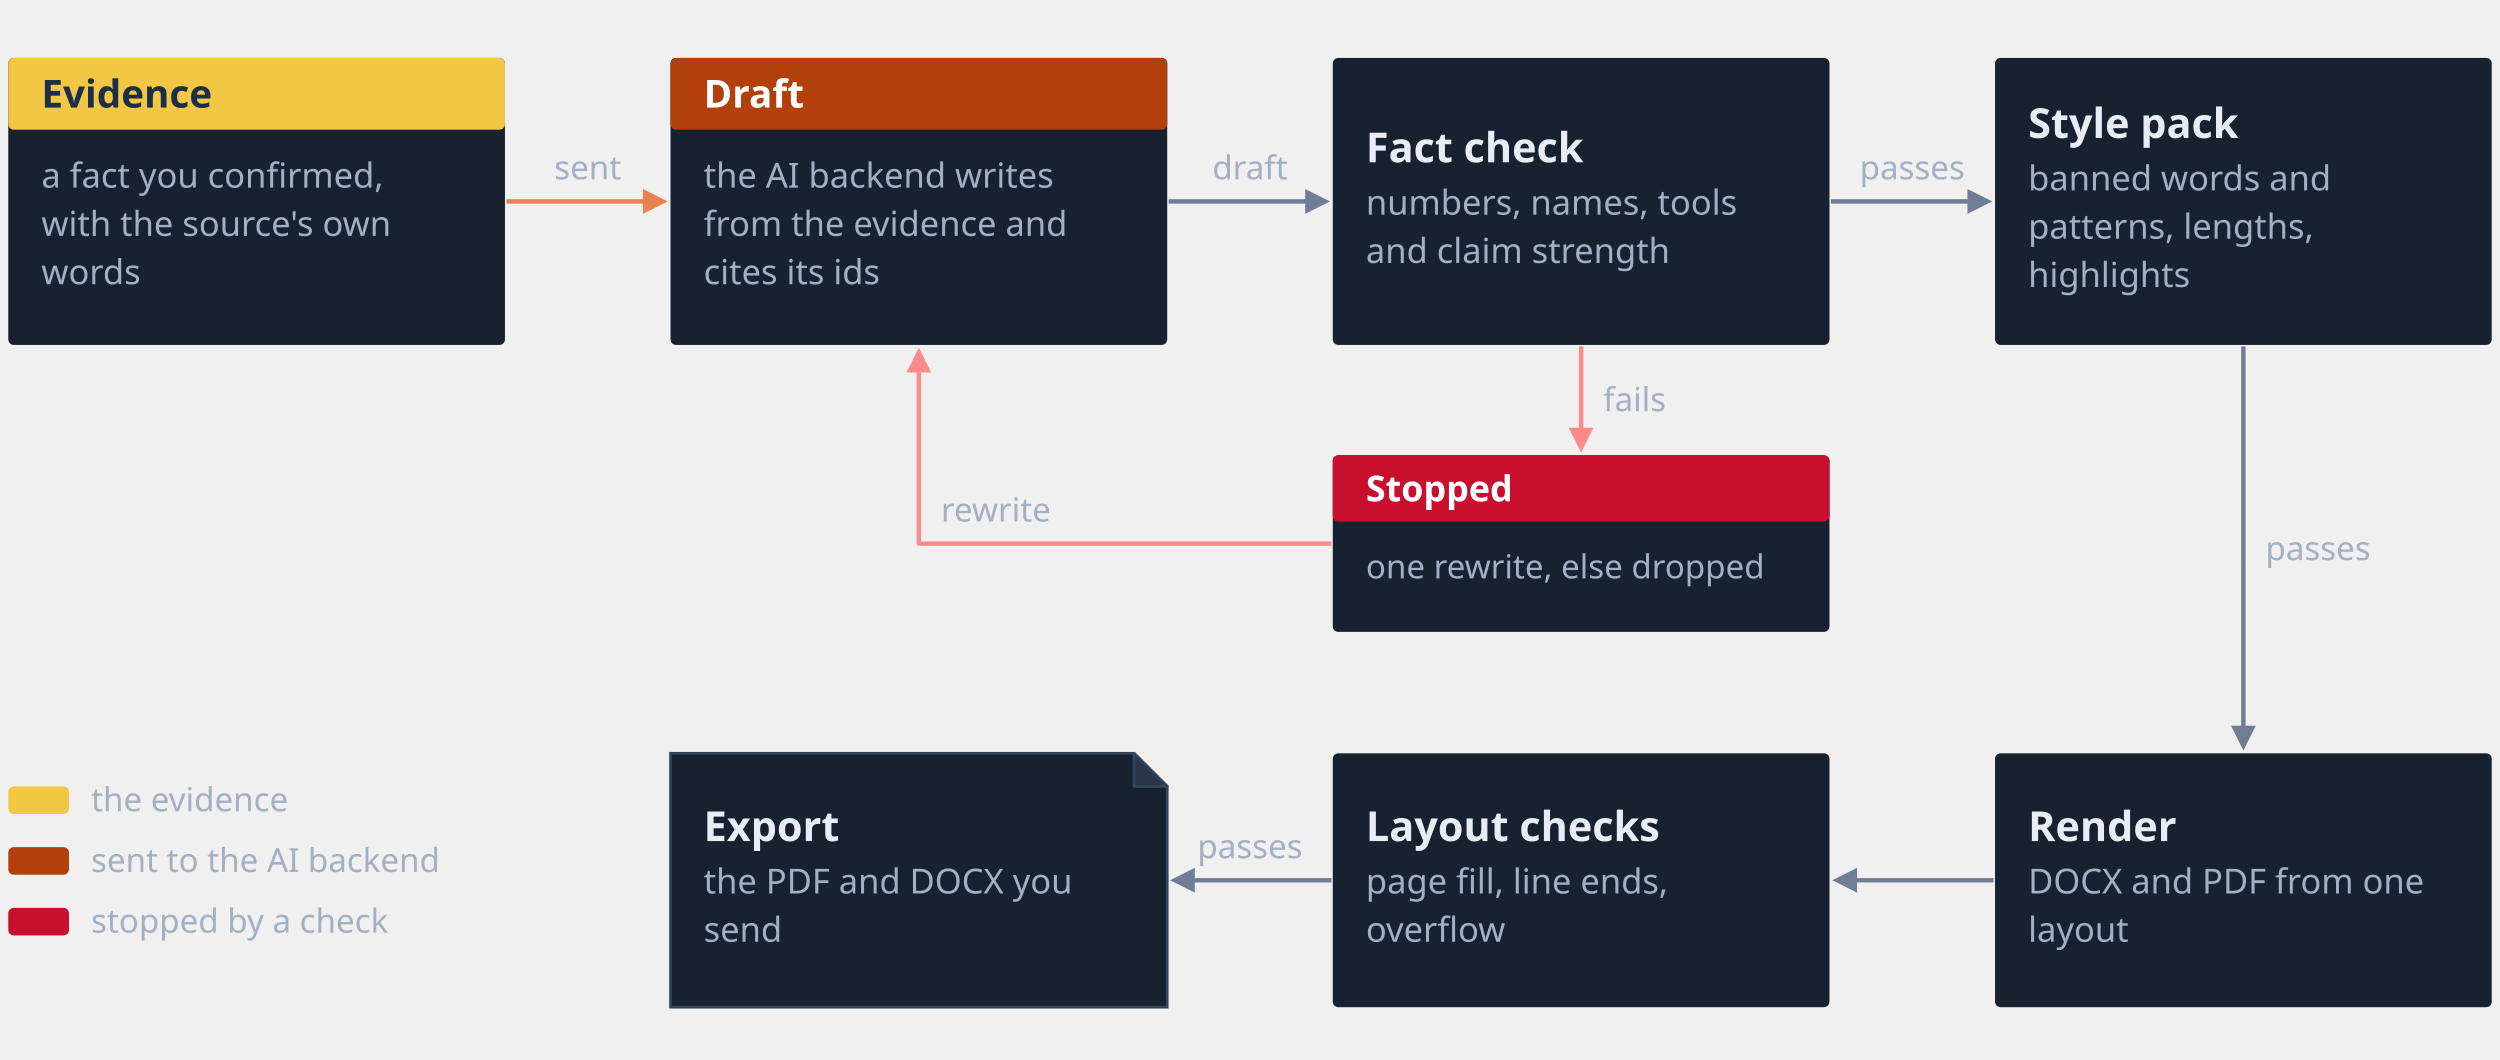
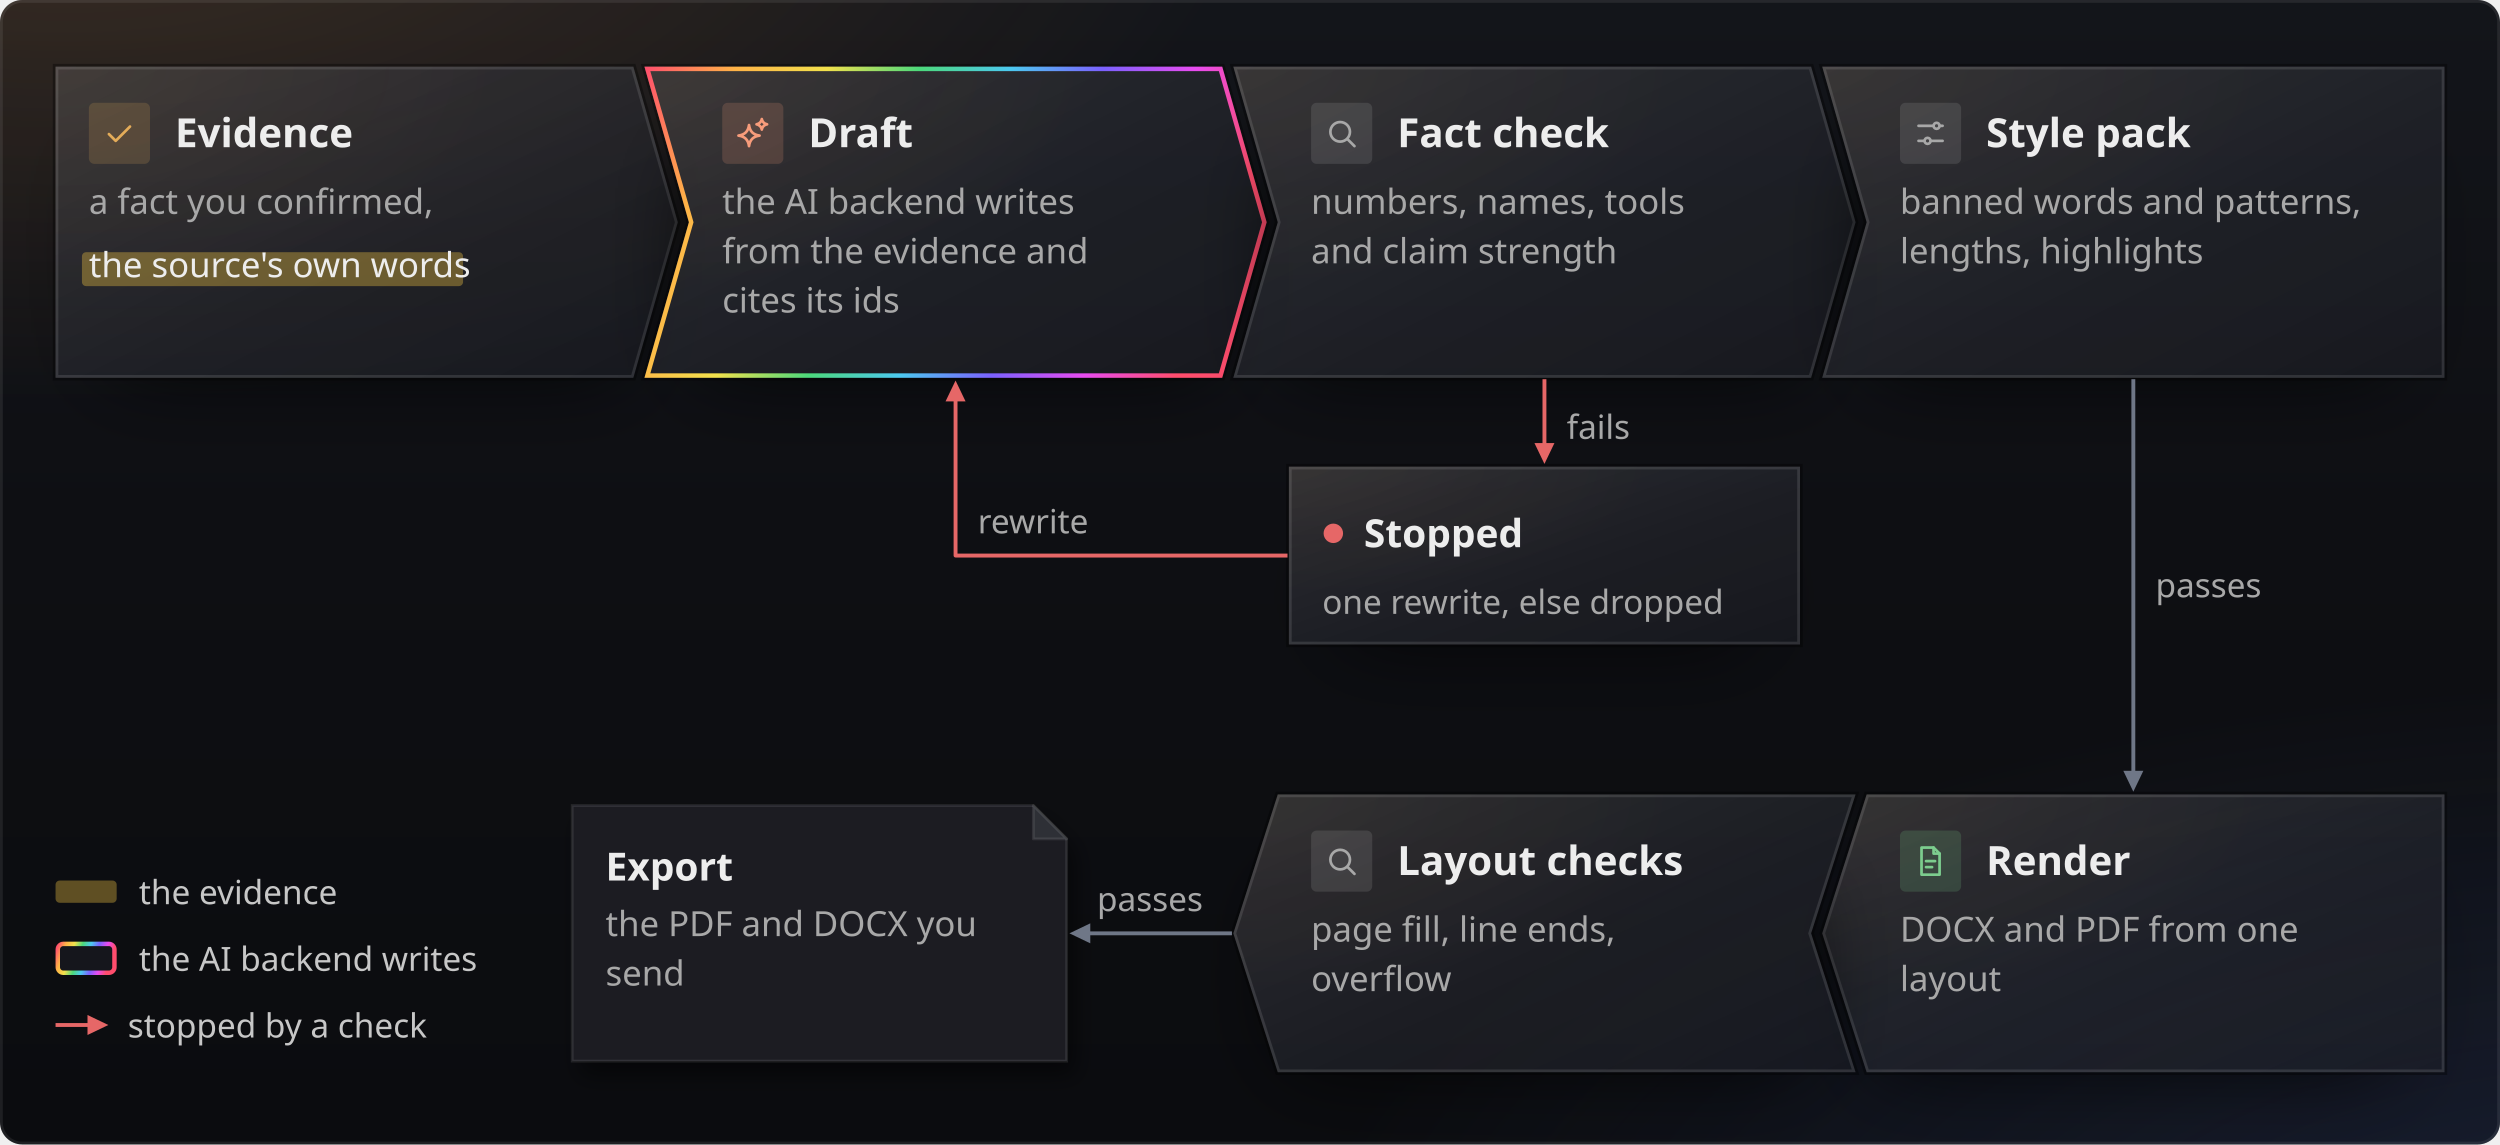
- <svg xmlns="http://www.w3.org/2000/svg" viewBox="-3 -3 906 384" width="906" height="384" font-family="Pretendard, -apple-system, BlinkMacSystemFont, 'Segoe UI', 'Noto Sans', Helvetica, Arial, sans-serif" role="img" aria-label="How one sentence is made. A fact you confirmed carries the source's own words. The AI backend drafts the sentence from that evidence and cites its ids. The fact check holds every number, name, tool and claim against the evidence: a sentence that fails is stopped, rewritten once from the same evidence, and dropped if it still fails. The style pack checks the wording. The page is typeset, the layout is checked, and then it can be exported">
-   <rect x="0.0" y="18.0" width="180.0" height="104.0" rx="2" fill="#18212f" />
-   <rect x="0.0" y="18.0" width="180.0" height="26.0" rx="2" fill="#f2c744" />
-   <text x="12.0" y="36.0" font-size="14" font-weight="600" fill="#1b2e4b" data-box="12.0,168.0">Evidence</text>
-   <text x="12.0" y="65.0" font-size="12.5" fill="#a3afc2" data-box="12.0,168.0">a fact you confirmed,</text>
-   <text x="12.0" y="82.5" font-size="12.5" fill="#a3afc2" data-box="12.0,168.0">with the source's own</text>
-   <text x="12.0" y="100.0" font-size="12.5" fill="#a3afc2" data-box="12.0,168.0">words</text>
-   <rect x="240.0" y="18.0" width="180.0" height="104.0" rx="2" fill="#18212f" />
-   <rect x="240.0" y="18.0" width="180.0" height="26.0" rx="2" fill="#b3400a" />
-   <text x="252.0" y="36.0" font-size="14" font-weight="600" fill="#ffffff" data-box="252.0,408.0">Draft</text>
-   <text x="252.0" y="65.0" font-size="12.5" fill="#a3afc2" data-box="252.0,408.0">the AI backend writes</text>
-   <text x="252.0" y="82.5" font-size="12.5" fill="#a3afc2" data-box="252.0,408.0">from the evidence and</text>
-   <text x="252.0" y="100.0" font-size="12.5" fill="#a3afc2" data-box="252.0,408.0">cites its ids</text>
-   <rect x="480.0" y="18.0" width="180.0" height="104.0" rx="2" fill="#18212f" />
-   <text x="492.0" y="55.8" font-size="15" font-weight="600" fill="#e8edf5" data-box="492.0,648.0">Fact check</text>
-   <text x="492.0" y="74.8" font-size="12.5" fill="#a3afc2" data-box="492.0,648.0">numbers, names, tools</text>
-   <text x="492.0" y="92.3" font-size="12.5" fill="#a3afc2" data-box="492.0,648.0">and claim strength</text>
-   <rect x="720.0" y="18.0" width="180.0" height="104.0" rx="2" fill="#18212f" />
-   <text x="732.0" y="47.0" font-size="15" font-weight="600" fill="#e8edf5" data-box="732.0,888.0">Style pack</text>
-   <text x="732.0" y="66.0" font-size="12.5" fill="#a3afc2" data-box="732.0,888.0">banned words and</text>
-   <text x="732.0" y="83.5" font-size="12.5" fill="#a3afc2" data-box="732.0,888.0">patterns, lengths,</text>
-   <text x="732.0" y="101.0" font-size="12.5" fill="#a3afc2" data-box="732.0,888.0">highlights</text>
-   <rect x="480.0" y="162.0" width="180.0" height="64.0" rx="2" fill="#18212f" />
-   <rect x="480.0" y="162.0" width="180.0" height="24.0" rx="2" fill="#c8102e" />
-   <text x="492.0" y="178.7" font-size="13" font-weight="600" fill="#ffffff" data-box="492.0,648.0">Stopped</text>
-   <text x="492.0" y="206.6" font-size="12" fill="#a3afc2" data-box="492.0,648.0">one rewrite, else dropped</text>
-   <rect x="720.0" y="270.0" width="180.0" height="92.0" rx="2" fill="#18212f" />
-   <text x="732.0" y="301.8" font-size="15" font-weight="600" fill="#e8edf5" data-box="732.0,888.0">Render</text>
-   <text x="732.0" y="320.8" font-size="12.5" fill="#a3afc2" data-box="732.0,888.0">DOCX and PDF from one</text>
-   <text x="732.0" y="338.3" font-size="12.5" fill="#a3afc2" data-box="732.0,888.0">layout</text>
-   <rect x="480.0" y="270.0" width="180.0" height="92.0" rx="2" fill="#18212f" />
-   <text x="492.0" y="301.8" font-size="15" font-weight="600" fill="#e8edf5" data-box="492.0,648.0">Layout checks</text>
-   <text x="492.0" y="320.8" font-size="12.5" fill="#a3afc2" data-box="492.0,648.0">page fill, line ends,</text>
-   <text x="492.0" y="338.3" font-size="12.5" fill="#a3afc2" data-box="492.0,648.0">overflow</text>
-   <path d="M240.0,270.0 H408.0 L420.0,282.0 V362.0 H240.0 Z" fill="#18212f" stroke="#34435c" stroke-width="1" />
-   <path d="M408.0,270.0 V282.0 H420.0 Z" fill="#2a3547" stroke="#34435c" stroke-width="1" stroke-linejoin="round" />
-   <text x="252.0" y="301.8" font-size="15" font-weight="600" fill="#e8edf5" data-box="252.0,406.0">Export</text>
-   <text x="252.0" y="320.8" font-size="12.5" fill="#a3afc2" data-box="252.0,406.0">the PDF and DOCX you</text>
-   <text x="252.0" y="338.3" font-size="12.5" fill="#a3afc2" data-box="252.0,406.0">send</text>
-   <path d="M180.5,70.0 L231.5,70.0" fill="none" stroke="#e8834f" stroke-width="1.6" stroke-linejoin="round" />
-   <path d="M239.0,70.0 L230.0,74.5 L230.0,65.5 Z" fill="#e8834f" />
-   <text x="210.0" y="62.0" font-size="12" fill="#a3afc2" text-anchor="middle" data-box="183.0,237.0">sent</text>
-   <path d="M420.5,70.0 L471.5,70.0" fill="none" stroke="#6f7d95" stroke-width="1.6" stroke-linejoin="round" />
-   <path d="M479.0,70.0 L470.0,74.5 L470.0,65.5 Z" fill="#6f7d95" />
-   <text x="450.0" y="62.0" font-size="12" fill="#a3afc2" text-anchor="middle" data-box="423.0,477.0">draft</text>
-   <path d="M660.5,70.0 L711.5,70.0" fill="none" stroke="#6f7d95" stroke-width="1.6" stroke-linejoin="round" />
-   <path d="M719.0,70.0 L710.0,74.5 L710.0,65.5 Z" fill="#6f7d95" />
-   <text x="690.0" y="62.0" font-size="12" fill="#a3afc2" text-anchor="middle" data-box="663.0,717.0">passes</text>
-   <path d="M810.0,122.5 L810.0,261.5" fill="none" stroke="#6f7d95" stroke-width="1.6" stroke-linejoin="round" />
-   <path d="M810.0,269.0 L805.5,260.0 L814.5,260.0 Z" fill="#6f7d95" />
-   <text x="818.0" y="200.0" font-size="12" fill="#a3afc2" data-box="818.0,900.0">passes</text>
-   <path d="M719.5,316.0 L668.5,316.0" fill="none" stroke="#6f7d95" stroke-width="1.6" stroke-linejoin="round" />
-   <path d="M661.0,316.0 L670.0,311.5 L670.0,320.5 Z" fill="#6f7d95" />
-   <path d="M479.5,316.0 L428.5,316.0" fill="none" stroke="#6f7d95" stroke-width="1.6" stroke-linejoin="round" />
-   <path d="M421.0,316.0 L430.0,311.5 L430.0,320.5 Z" fill="#6f7d95" />
-   <text x="450.0" y="308.0" font-size="12" fill="#a3afc2" text-anchor="middle" data-box="423.0,477.0">passes</text>
-   <path d="M570.0,122.5 L570.0,153.5" fill="none" stroke="#ff8a8a" stroke-width="1.6" stroke-linejoin="round" />
-   <path d="M570.0,161.0 L565.5,152.0 L574.5,152.0 Z" fill="#ff8a8a" />
-   <text x="578.0" y="146.0" font-size="12" fill="#a3afc2" data-box="578.0,660.0">fails</text>
-   <path d="M479.5,194.0 L330.0,194.0 L330.0,130.5" fill="none" stroke="#ff8a8a" stroke-width="1.6" stroke-linejoin="round" />
-   <path d="M330.0,123.0 L334.5,132.0 L325.5,132.0 Z" fill="#ff8a8a" />
-   <text x="338.0" y="186.0" font-size="12" fill="#a3afc2" data-box="338.0,476.0">rewrite</text>
-   <rect x="0.0" y="282.0" width="22.0" height="10.0" rx="2" fill="#f2c744" />
-   <text x="30.0" y="291.0" font-size="12" fill="#a3afc2" data-box="30.0,200.0">the evidence</text>
-   <rect x="0.0" y="304.0" width="22.0" height="10.0" rx="2" fill="#b3400a" />
-   <text x="30.0" y="313.0" font-size="12" fill="#a3afc2" data-box="30.0,200.0">sent to the AI backend</text>
-   <rect x="0.0" y="326.0" width="22.0" height="10.0" rx="2" fill="#c8102e" />
-   <text x="30.0" y="335.0" font-size="12" fill="#a3afc2" data-box="30.0,200.0">stopped by a check</text>
+ <svg xmlns="http://www.w3.org/2000/svg" viewBox="0 0 900 412" width="900" height="412" font-family="Pretendard, -apple-system, BlinkMacSystemFont, 'Segoe UI', 'Noto Sans', Helvetica, Arial, sans-serif" role="img" aria-label="How one sentence is made. A fact you confirmed carries the source's own words. The AI backend drafts the sentence from that evidence and cites its ids. The fact check holds every number, name, tool and claim against the evidence: a sentence that fails is stopped, rewritten once from the same evidence, and dropped if it still fails. The style pack checks the wording. The page is typeset, the layout is checked, and then it can be exported">
+   <defs>
+     <linearGradient id="desk" x1="0" y1="0" x2="0" y2="1">
+       <stop offset="0" stop-color="#13151a" />
+       <stop offset=".46" stop-color="#0e0f13" />
+       <stop offset="1" stop-color="#0b0c0f" />
+     </linearGradient>
+     <radialGradient id="lamp" cx=".03" cy="-.12" r=".74">
+       <stop offset="0" stop-color="#ffa854" stop-opacity="0.17" />
+       <stop offset=".64" stop-color="#ffa854" stop-opacity="0" />
+     </radialGradient>
+     <radialGradient id="shade" cx="1.06" cy="1.14" r=".88">
+       <stop offset="0" stop-color="#4e6cbc" stop-opacity="0.22" />
+       <stop offset=".62" stop-color="#4e6cbc" stop-opacity="0" />
+     </radialGradient>
+     <linearGradient id="sheen" x1="0" y1="0" x2="1" y2="1">
+       <stop offset="0" stop-color="#ffffff" stop-opacity="0.09" />
+       <stop offset=".55" stop-color="#ffffff" stop-opacity="0.03" />
+       <stop offset="1" stop-color="#ffffff" stop-opacity="0" />
+     </linearGradient>
+     <radialGradient id="lampbox" cx="0" cy="0" r="1.3">
+       <stop offset="0" stop-color="#ffb056" stop-opacity="0.055" />
+       <stop offset=".55" stop-color="#ffb056" stop-opacity="0" />
+     </radialGradient>
+     <linearGradient id="rainbow" x1="0" y1="0" x2="1" y2=".18">
+       <stop offset="0.000" stop-color="#ff4d6d" />
+       <stop offset="0.143" stop-color="#ffb347" />
+       <stop offset="0.286" stop-color="#f2e14c" />
+       <stop offset="0.429" stop-color="#4cd97b" />
+       <stop offset="0.571" stop-color="#4cc9f0" />
+       <stop offset="0.714" stop-color="#7b61ff" />
+       <stop offset="0.857" stop-color="#e84cf0" />
+       <stop offset="1.000" stop-color="#ff4d6d" />
+     </linearGradient>
+     <filter id="soft" filterUnits="userSpaceOnUse" x="0" y="0" width="900" height="412">
+       <feGaussianBlur stdDeviation="16" />
+     </filter>
+     <filter id="sheet" x="-20%" y="-20%" width="150%" height="170%">
+       <feGaussianBlur in="SourceAlpha" stdDeviation="4" />
+       <feOffset dx="3" dy="5" result="b" />
+       <feFlood flood-color="#000000" flood-opacity="0.5" />
+       <feComposite in2="b" operator="in" />
+       <feMerge>
+         <feMergeNode />
+         <feMergeNode in="SourceGraphic" />
+       </feMerge>
+     </filter>
+     <clipPath id="o1">
+       <path clip-rule="evenodd" d="M-40,-40 H940 V452 H-40 Z M20.0,24.0 H228.0 L244.0,80.0 L228.0,136.0 H20.0 Z" />
+     </clipPath>
+     <clipPath id="i1">
+       <path d="M20.0,24.0 H228.0 L244.0,80.0 L228.0,136.0 H20.0 Z" />
+     </clipPath>
+     <clipPath id="o2">
+       <path clip-rule="evenodd" d="M-40,-40 H940 V452 H-40 Z M232.0,24.0 H440.0 L456.0,80.0 L440.0,136.0 H232.0 L248.0,80.0 Z" />
+     </clipPath>
+     <clipPath id="i2">
+       <path d="M232.0,24.0 H440.0 L456.0,80.0 L440.0,136.0 H232.0 L248.0,80.0 Z" />
+     </clipPath>
+     <clipPath id="o3">
+       <path clip-rule="evenodd" d="M-40,-40 H940 V452 H-40 Z M444.0,24.0 H652.0 L668.0,80.0 L652.0,136.0 H444.0 L460.0,80.0 Z" />
+     </clipPath>
+     <clipPath id="i3">
+       <path d="M444.0,24.0 H652.0 L668.0,80.0 L652.0,136.0 H444.0 L460.0,80.0 Z" />
+     </clipPath>
+     <clipPath id="o4">
+       <path clip-rule="evenodd" d="M-40,-40 H940 V452 H-40 Z M656.0,24.0 H880.0 V136.0 H656.0 L672.0,80.0 Z" />
+     </clipPath>
+     <clipPath id="i4">
+       <path d="M656.0,24.0 H880.0 V136.0 H656.0 L672.0,80.0 Z" />
+     </clipPath>
+     <clipPath id="o5">
+       <path clip-rule="evenodd" d="M-40,-40 H940 V452 H-40 Z M672.0,286.0 H880.0 V386.0 H672.0 L656.0,336.0 Z" />
+     </clipPath>
+     <clipPath id="i5">
+       <path d="M672.0,286.0 H880.0 V386.0 H672.0 L656.0,336.0 Z" />
+     </clipPath>
+     <clipPath id="o6">
+       <path clip-rule="evenodd" d="M-40,-40 H940 V452 H-40 Z M460.0,286.0 H668.0 L652.0,336.0 L668.0,386.0 H460.0 L444.0,336.0 Z" />
+     </clipPath>
+     <clipPath id="i6">
+       <path d="M460.0,286.0 H668.0 L652.0,336.0 L668.0,386.0 H460.0 L444.0,336.0 Z" />
+     </clipPath>
+     <clipPath id="o7">
+       <path clip-rule="evenodd" d="M-40,-40 H940 V452 H-40 Z M464.0,168.0 H648.0 V232.0 H464.0 Z" />
+     </clipPath>
+     <clipPath id="i7">
+       <path d="M464.0,168.0 H648.0 V232.0 H464.0 Z" />
+     </clipPath>
+   </defs>
+   <rect width="900" height="412" rx="8" fill="url(#desk)" />
+   <rect width="900" height="412" rx="8" fill="url(#lamp)" />
+   <rect width="900" height="412" rx="8" fill="url(#shade)" />
+   <g clip-path="url(#o1)">
+     <rect x="40.0" y="60.0" width="184.0" height="72.0" fill="#000000" fill-opacity="0.9" filter="url(#soft)" />
+     <path d="M20.0,24.0 H228.0 L244.0,80.0 L228.0,136.0 H20.0 Z" fill="none" stroke="#000000" stroke-opacity="0.35" stroke-width="2" />
+   </g>
+   <path d="M20.0,24.0 H228.0 L244.0,80.0 L228.0,136.0 H20.0 Z" fill="#1e2028" fill-opacity="0.5" />
+   <path d="M20.0,24.0 H228.0 L244.0,80.0 L228.0,136.0 H20.0 Z" fill="url(#lampbox)" />
+   <path d="M20.0,24.0 H228.0 L244.0,80.0 L228.0,136.0 H20.0 Z" fill="url(#sheen)" />
+   <path d="M20.0,24.0 H228.0 L244.0,80.0 L228.0,136.0 H20.0 Z" fill="none" stroke="#ffffff" stroke-opacity="0.11" stroke-width="2" clip-path="url(#i1)" />
+   <rect x="32.0" y="37.0" width="22.0" height="22.0" rx="2" fill="#e4ac59" fill-opacity="0.18" />
+   <g transform="translate(36.5,41.5) scale(0.5417)" fill="none" stroke="#e4ac59" stroke-width="1.8" stroke-linecap="round" stroke-linejoin="round">
+     <path d="M5 12.5l4.5 4.5L19 7.5" />
+   </g>
+   <text x="63.0" y="53.0" font-size="14.5" font-weight="600" fill="#ededed" data-box="63.0,216.0">Evidence</text>
+   <text x="32.0" y="77.0" font-size="12.5" fill="#a8a8a8" data-box="32.0,216.0">a fact you confirmed,</text>
+   <rect x="29.5" y="90.8" width="137.2" height="12.2" rx="1.5" fill="#f2c744" fill-opacity="0.36" />
+   <text x="32.0" y="99.8" font-size="12.5" textLength="132.2" lengthAdjust="spacingAndGlyphs" fill="#ededed" data-box="32.0,216.0">the source's own words</text>
+   <g clip-path="url(#o2)">
+     <rect x="252.0" y="60.0" width="184.0" height="72.0" fill="#000000" fill-opacity="0.9" filter="url(#soft)" />
+     <path d="M232.0,24.0 H440.0 L456.0,80.0 L440.0,136.0 H232.0 L248.0,80.0 Z" fill="none" stroke="#000000" stroke-opacity="0.35" stroke-width="2" />
+   </g>
+   <path d="M232.0,24.0 H440.0 L456.0,80.0 L440.0,136.0 H232.0 L248.0,80.0 Z" fill="#1e2028" fill-opacity="0.5" />
+   <path d="M232.0,24.0 H440.0 L456.0,80.0 L440.0,136.0 H232.0 L248.0,80.0 Z" fill="url(#lampbox)" />
+   <path d="M232.0,24.0 H440.0 L456.0,80.0 L440.0,136.0 H232.0 L248.0,80.0 Z" fill="url(#sheen)" />
+   <path d="M232.0,24.0 H440.0 L456.0,80.0 L440.0,136.0 H232.0 L248.0,80.0 Z" fill="none" stroke="url(#rainbow)" stroke-width="3.2" clip-path="url(#i2)" />
+   <rect x="260.0" y="37.0" width="22.0" height="22.0" rx="2" fill="#f89c7b" fill-opacity="0.18" />
+   <g transform="translate(264.5,41.5) scale(0.5417)" fill="none" stroke="#f89c7b" stroke-width="1.8" stroke-linecap="round" stroke-linejoin="round">
+     <path d="M9.5 6.5c.55 4.2 2.8 6.45 7 7c-4.2.55-6.45 2.8-7 7c-.55-4.2-2.8-6.45-7-7c4.2-.55 6.45-2.8 7-7z" />
+     <path d="M18 2.5c.35 1.85 1.65 3.15 3.5 3.5c-1.85.35-3.15 1.65-3.5 3.5c-.35-1.85-1.65-3.15-3.5-3.5c1.85-.35 3.15-1.65 3.5-3.5z" />
+   </g>
+   <text x="291.0" y="53.0" font-size="14.5" font-weight="600" fill="#ededed" data-box="291.0,428.0">Draft</text>
+   <text x="260.0" y="77.0" font-size="12.5" fill="#a8a8a8" data-box="260.0,428.0">the AI backend writes</text>
+   <text x="260.0" y="94.8" font-size="12.5" fill="#a8a8a8" data-box="260.0,428.0">from the evidence and</text>
+   <text x="260.0" y="112.5" font-size="12.5" fill="#a8a8a8" data-box="260.0,428.0">cites its ids</text>
+   <g clip-path="url(#o3)">
+     <rect x="464.0" y="60.0" width="184.0" height="72.0" fill="#000000" fill-opacity="0.9" filter="url(#soft)" />
+     <path d="M444.0,24.0 H652.0 L668.0,80.0 L652.0,136.0 H444.0 L460.0,80.0 Z" fill="none" stroke="#000000" stroke-opacity="0.35" stroke-width="2" />
+   </g>
+   <path d="M444.0,24.0 H652.0 L668.0,80.0 L652.0,136.0 H444.0 L460.0,80.0 Z" fill="#1e2028" fill-opacity="0.5" />
+   <path d="M444.0,24.0 H652.0 L668.0,80.0 L652.0,136.0 H444.0 L460.0,80.0 Z" fill="url(#lampbox)" />
+   <path d="M444.0,24.0 H652.0 L668.0,80.0 L652.0,136.0 H444.0 L460.0,80.0 Z" fill="url(#sheen)" />
+   <path d="M444.0,24.0 H652.0 L668.0,80.0 L652.0,136.0 H444.0 L460.0,80.0 Z" fill="none" stroke="#ffffff" stroke-opacity="0.11" stroke-width="2" clip-path="url(#i3)" />
+   <rect x="472.0" y="37.0" width="22.0" height="22.0" rx="2" fill="#a8a8a8" fill-opacity="0.18" />
+   <g transform="translate(476.5,41.5) scale(0.5417)" fill="none" stroke="#a8a8a8" stroke-width="1.8" stroke-linecap="round" stroke-linejoin="round">
+     <circle cx="11" cy="11" r="6.5" />
+     <path d="m16 16 4.5 4.5" />
+   </g>
+   <text x="503.0" y="53.0" font-size="14.5" font-weight="600" fill="#ededed" data-box="503.0,640.0">Fact check</text>
+   <text x="472.0" y="77.0" font-size="12.5" fill="#a8a8a8" data-box="472.0,640.0">numbers, names, tools</text>
+   <text x="472.0" y="94.8" font-size="12.5" fill="#a8a8a8" data-box="472.0,640.0">and claim strength</text>
+   <g clip-path="url(#o4)">
+     <rect x="676.0" y="60.0" width="184.0" height="72.0" fill="#000000" fill-opacity="0.9" filter="url(#soft)" />
+     <path d="M656.0,24.0 H880.0 V136.0 H656.0 L672.0,80.0 Z" fill="none" stroke="#000000" stroke-opacity="0.35" stroke-width="2" />
+   </g>
+   <path d="M656.0,24.0 H880.0 V136.0 H656.0 L672.0,80.0 Z" fill="#1e2028" fill-opacity="0.5" />
+   <path d="M656.0,24.0 H880.0 V136.0 H656.0 L672.0,80.0 Z" fill="url(#lampbox)" />
+   <path d="M656.0,24.0 H880.0 V136.0 H656.0 L672.0,80.0 Z" fill="url(#sheen)" />
+   <path d="M656.0,24.0 H880.0 V136.0 H656.0 L672.0,80.0 Z" fill="none" stroke="#ffffff" stroke-opacity="0.11" stroke-width="2" clip-path="url(#i4)" />
+   <rect x="684.0" y="37.0" width="22.0" height="22.0" rx="2" fill="#a8a8a8" fill-opacity="0.18" />
+   <g transform="translate(688.5,41.5) scale(0.5417)" fill="none" stroke="#a8a8a8" stroke-width="1.8" stroke-linecap="round" stroke-linejoin="round">
+     <path d="M4 7h10M18 7h2M4 17h4M12 17h8" />
+     <circle cx="16" cy="7" r="2" />
+     <circle cx="10" cy="17" r="2" />
+   </g>
+   <text x="715.0" y="53.0" font-size="14.5" font-weight="600" fill="#ededed" data-box="715.0,868.0">Style pack</text>
+   <text x="684.0" y="77.0" font-size="12.5" fill="#a8a8a8" data-box="684.0,868.0">banned words and patterns,</text>
+   <text x="684.0" y="94.8" font-size="12.5" fill="#a8a8a8" data-box="684.0,868.0">lengths, highlights</text>
+   <g clip-path="url(#o5)">
+     <rect x="676.0" y="322.0" width="184.0" height="60.0" fill="#000000" fill-opacity="0.9" filter="url(#soft)" />
+     <path d="M672.0,286.0 H880.0 V386.0 H672.0 L656.0,336.0 Z" fill="none" stroke="#000000" stroke-opacity="0.35" stroke-width="2" />
+   </g>
+   <path d="M672.0,286.0 H880.0 V386.0 H672.0 L656.0,336.0 Z" fill="#1e2028" fill-opacity="0.5" />
+   <path d="M672.0,286.0 H880.0 V386.0 H672.0 L656.0,336.0 Z" fill="url(#lampbox)" />
+   <path d="M672.0,286.0 H880.0 V386.0 H672.0 L656.0,336.0 Z" fill="url(#sheen)" />
+   <path d="M672.0,286.0 H880.0 V386.0 H672.0 L656.0,336.0 Z" fill="none" stroke="#ffffff" stroke-opacity="0.11" stroke-width="2" clip-path="url(#i5)" />
+   <rect x="684.0" y="299.0" width="22.0" height="22.0" rx="2" fill="#7ccd8e" fill-opacity="0.18" />
+   <g transform="translate(688.5,303.5) scale(0.5417)" fill="none" stroke="#7ccd8e" stroke-width="1.8" stroke-linecap="round" stroke-linejoin="round">
+     <path d="M6 3h8l4 4v14H6z" />
+     <path d="M14 3v4h4M9 12h6M9 16h4" />
+   </g>
+   <text x="715.0" y="315.0" font-size="14.5" font-weight="600" fill="#ededed" data-box="715.0,868.0">Render</text>
+   <text x="684.0" y="339.0" font-size="12.5" fill="#a8a8a8" data-box="684.0,868.0">DOCX and PDF from one</text>
+   <text x="684.0" y="356.8" font-size="12.5" fill="#a8a8a8" data-box="684.0,868.0">layout</text>
+   <g clip-path="url(#o6)">
+     <rect x="464.0" y="322.0" width="184.0" height="60.0" fill="#000000" fill-opacity="0.9" filter="url(#soft)" />
+     <path d="M460.0,286.0 H668.0 L652.0,336.0 L668.0,386.0 H460.0 L444.0,336.0 Z" fill="none" stroke="#000000" stroke-opacity="0.35" stroke-width="2" />
+   </g>
+   <path d="M460.0,286.0 H668.0 L652.0,336.0 L668.0,386.0 H460.0 L444.0,336.0 Z" fill="#1e2028" fill-opacity="0.5" />
+   <path d="M460.0,286.0 H668.0 L652.0,336.0 L668.0,386.0 H460.0 L444.0,336.0 Z" fill="url(#lampbox)" />
+   <path d="M460.0,286.0 H668.0 L652.0,336.0 L668.0,386.0 H460.0 L444.0,336.0 Z" fill="url(#sheen)" />
+   <path d="M460.0,286.0 H668.0 L652.0,336.0 L668.0,386.0 H460.0 L444.0,336.0 Z" fill="none" stroke="#ffffff" stroke-opacity="0.11" stroke-width="2" clip-path="url(#i6)" />
+   <rect x="472.0" y="299.0" width="22.0" height="22.0" rx="2" fill="#a8a8a8" fill-opacity="0.18" />
+   <g transform="translate(476.5,303.5) scale(0.5417)" fill="none" stroke="#a8a8a8" stroke-width="1.8" stroke-linecap="round" stroke-linejoin="round">
+     <circle cx="11" cy="11" r="6.5" />
+     <path d="m16 16 4.5 4.5" />
+   </g>
+   <text x="503.0" y="315.0" font-size="14.5" font-weight="600" fill="#ededed" data-box="503.0,640.0">Layout checks</text>
+   <text x="472.0" y="339.0" font-size="12.5" fill="#a8a8a8" data-box="472.0,640.0">page fill, line ends,</text>
+   <text x="472.0" y="356.8" font-size="12.5" fill="#a8a8a8" data-box="472.0,640.0">overflow</text>
+   <g filter="url(#sheet)">
+     <path d="M206.0,290.0 H372.0 L384.0,302.0 V382.0 H206.0 Z" fill="#1c1d20" />
+   </g>
+   <path d="M206.0,290.0 H372.0 L384.0,302.0 V382.0 H206.0 Z" fill="none" stroke="#ffffff" stroke-opacity="0.1" stroke-width="1" />
+   <path d="M372.0,290.0 V302.0 H384.0 Z" fill="#2e3036" stroke="#ffffff" stroke-opacity="0.1" stroke-width="1" stroke-linejoin="round" />
+   <text x="218.0" y="317.0" font-size="14" font-weight="600" fill="#ededed" data-box="218.0,372.0">Export</text>
+   <text x="218.0" y="337.0" font-size="12.5" fill="#a8a8a8" data-box="218.0,372.0">the PDF and DOCX you</text>
+   <text x="218.0" y="354.8" font-size="12.5" fill="#a8a8a8" data-box="218.0,372.0">send</text>
+   <path d="M443.5,336.0 L391.0,336.0" fill="none" stroke="#6f7787" stroke-width="1.4" stroke-linejoin="round" />
+   <path d="M385.0,336.0 L392.5,332.4 L392.5,339.6 Z" fill="#6f7787" />
+   <text x="414.0" y="328.0" font-size="12" fill="#a8a8a8" text-anchor="middle" data-box="386.0,442.0">passes</text>
+   <path d="M768.0,136.5 L768.0,279.0" fill="none" stroke="#6f7787" stroke-width="1.4" stroke-linejoin="round" />
+   <path d="M768.0,285.0 L764.4,277.5 L771.6,277.5 Z" fill="#6f7787" />
+   <text x="776.0" y="215.0" font-size="12" fill="#a8a8a8" data-box="776.0,880.0">passes</text>
+   <g clip-path="url(#o7)">
+     <rect x="484.0" y="204.0" width="144.0" height="24.0" fill="#000000" fill-opacity="0.9" filter="url(#soft)" />
+     <path d="M464.0,168.0 H648.0 V232.0 H464.0 Z" fill="none" stroke="#000000" stroke-opacity="0.35" stroke-width="2" />
+   </g>
+   <path d="M464.0,168.0 H648.0 V232.0 H464.0 Z" fill="#1e2028" fill-opacity="0.5" />
+   <path d="M464.0,168.0 H648.0 V232.0 H464.0 Z" fill="url(#lampbox)" />
+   <path d="M464.0,168.0 H648.0 V232.0 H464.0 Z" fill="url(#sheen)" />
+   <path d="M464.0,168.0 H648.0 V232.0 H464.0 Z" fill="none" stroke="#ffffff" stroke-opacity="0.11" stroke-width="2" clip-path="url(#i7)" />
+   <path d="M476.5,192.0 a3.5,3.5 0 1,0 7.0,0 a3.5,3.5 0 1,0 -7.0,0" fill="#e66767" />
+   <text x="491.0" y="197.0" font-size="14" font-weight="600" fill="#ededed" data-box="491.0,636.0">Stopped</text>
+   <text x="476.0" y="221.0" font-size="12" fill="#a8a8a8" data-box="476.0,636.0">one rewrite, else dropped</text>
+   <path d="M556.0,136.5 L556.0,161.0" fill="none" stroke="#e66767" stroke-width="1.4" stroke-linejoin="round" />
+   <path d="M556.0,167.0 L552.4,159.5 L559.6,159.5 Z" fill="#e66767" />
+   <text x="564.0" y="158.0" font-size="12" fill="#a8a8a8" data-box="564.0,688.0">fails</text>
+   <path d="M463.5,200.0 L344.0,200.0 L344.0,143.0" fill="none" stroke="#e66767" stroke-width="1.4" stroke-linejoin="round" />
+   <path d="M344.0,137.0 L347.6,144.5 L340.4,144.5 Z" fill="#e66767" />
+   <text x="352.0" y="192.0" font-size="12" fill="#a8a8a8" data-box="352.0,462.0">rewrite</text>
+   <rect x="20.0" y="317.0" width="22.0" height="8.0" rx="1.5" fill="#f2c744" fill-opacity="0.36" />
+   <text x="50.0" y="325.5" font-size="12" fill="#c7c7c7" data-box="50.0,196.0">the evidence</text>
+   <rect x="20.8" y="339.8" width="20.4" height="10.4" rx="2" fill="#1e2028" fill-opacity="0.5" stroke="url(#rainbow)" stroke-width="1.6" />
+   <text x="50.0" y="349.5" font-size="12" fill="#c7c7c7" data-box="50.0,196.0">the AI backend writes</text>
+   <path d="M20.0,369.0 L33.0,369.0" fill="none" stroke="#e66767" stroke-width="1.4" stroke-linejoin="round" />
+   <path d="M39.0,369.0 L31.5,372.6 L31.5,365.4 Z" fill="#e66767" />
+   <text x="46.0" y="373.5" font-size="12" fill="#c7c7c7" data-box="46.0,196.0">stopped by a check</text>
+   <rect x=".5" y=".5" width="899" height="411" rx="7.5" fill="none" stroke="#ffffff" stroke-opacity="0.08" stroke-width="1" />
</svg>
